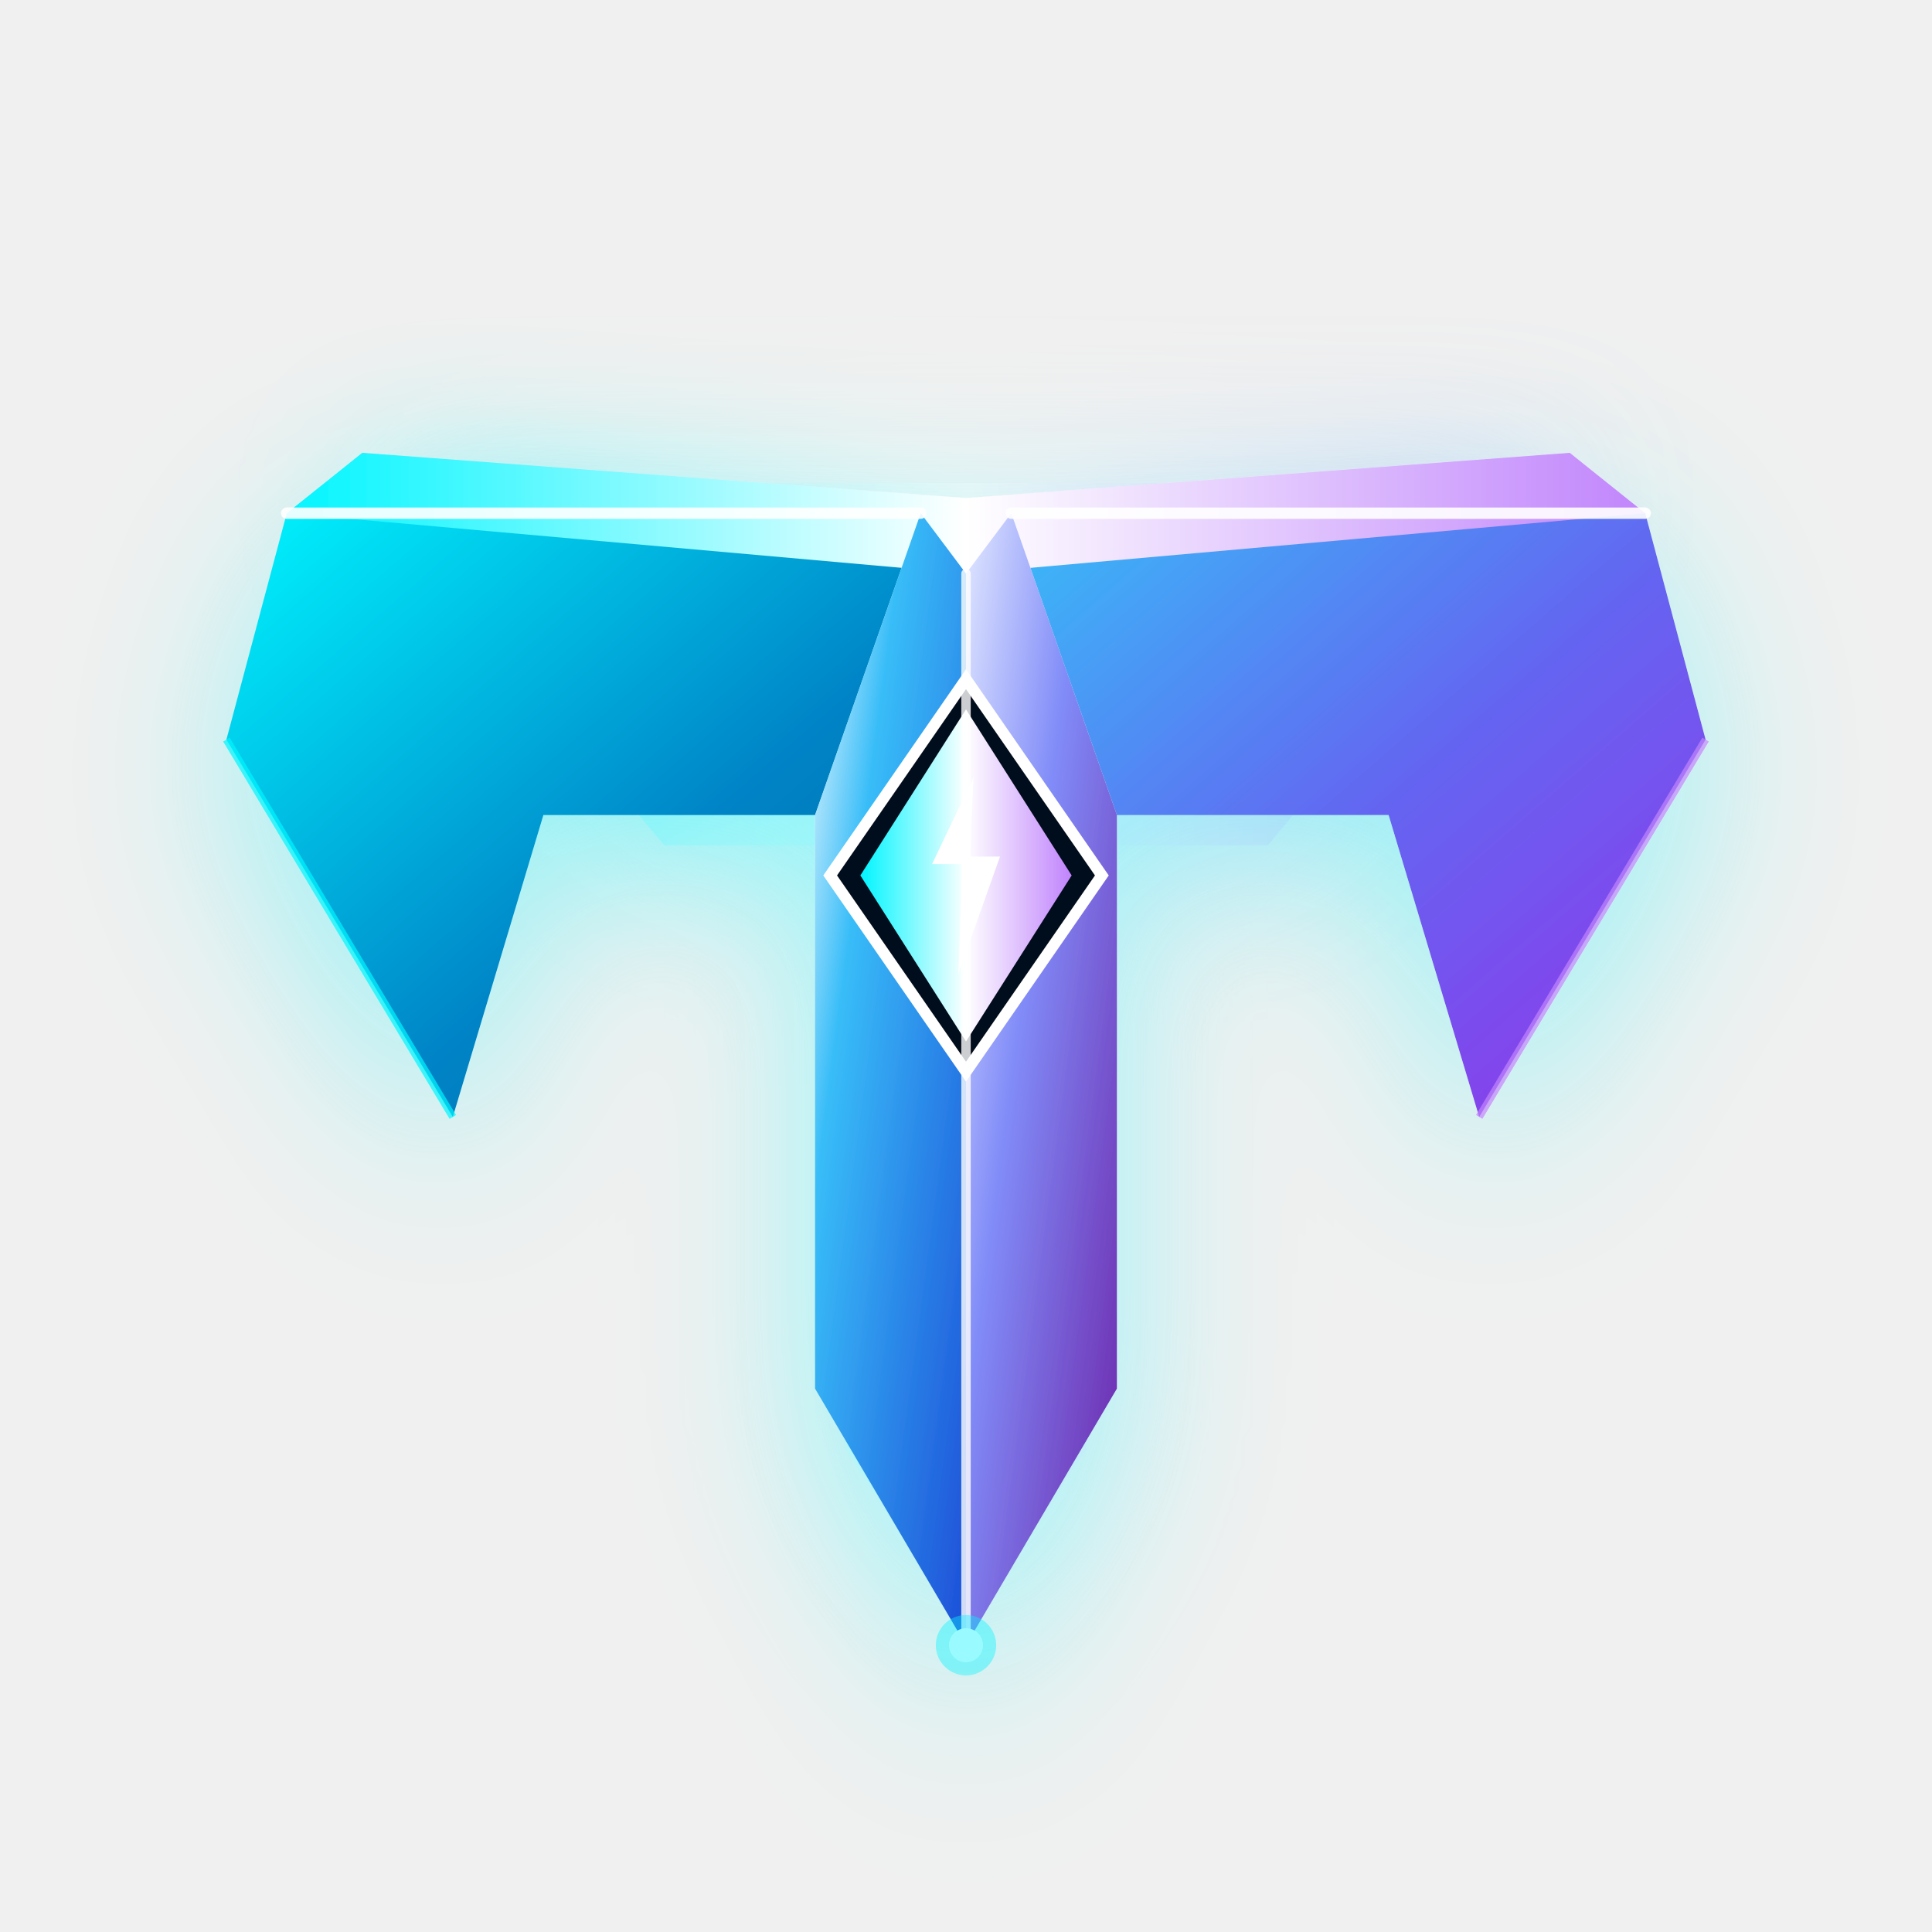
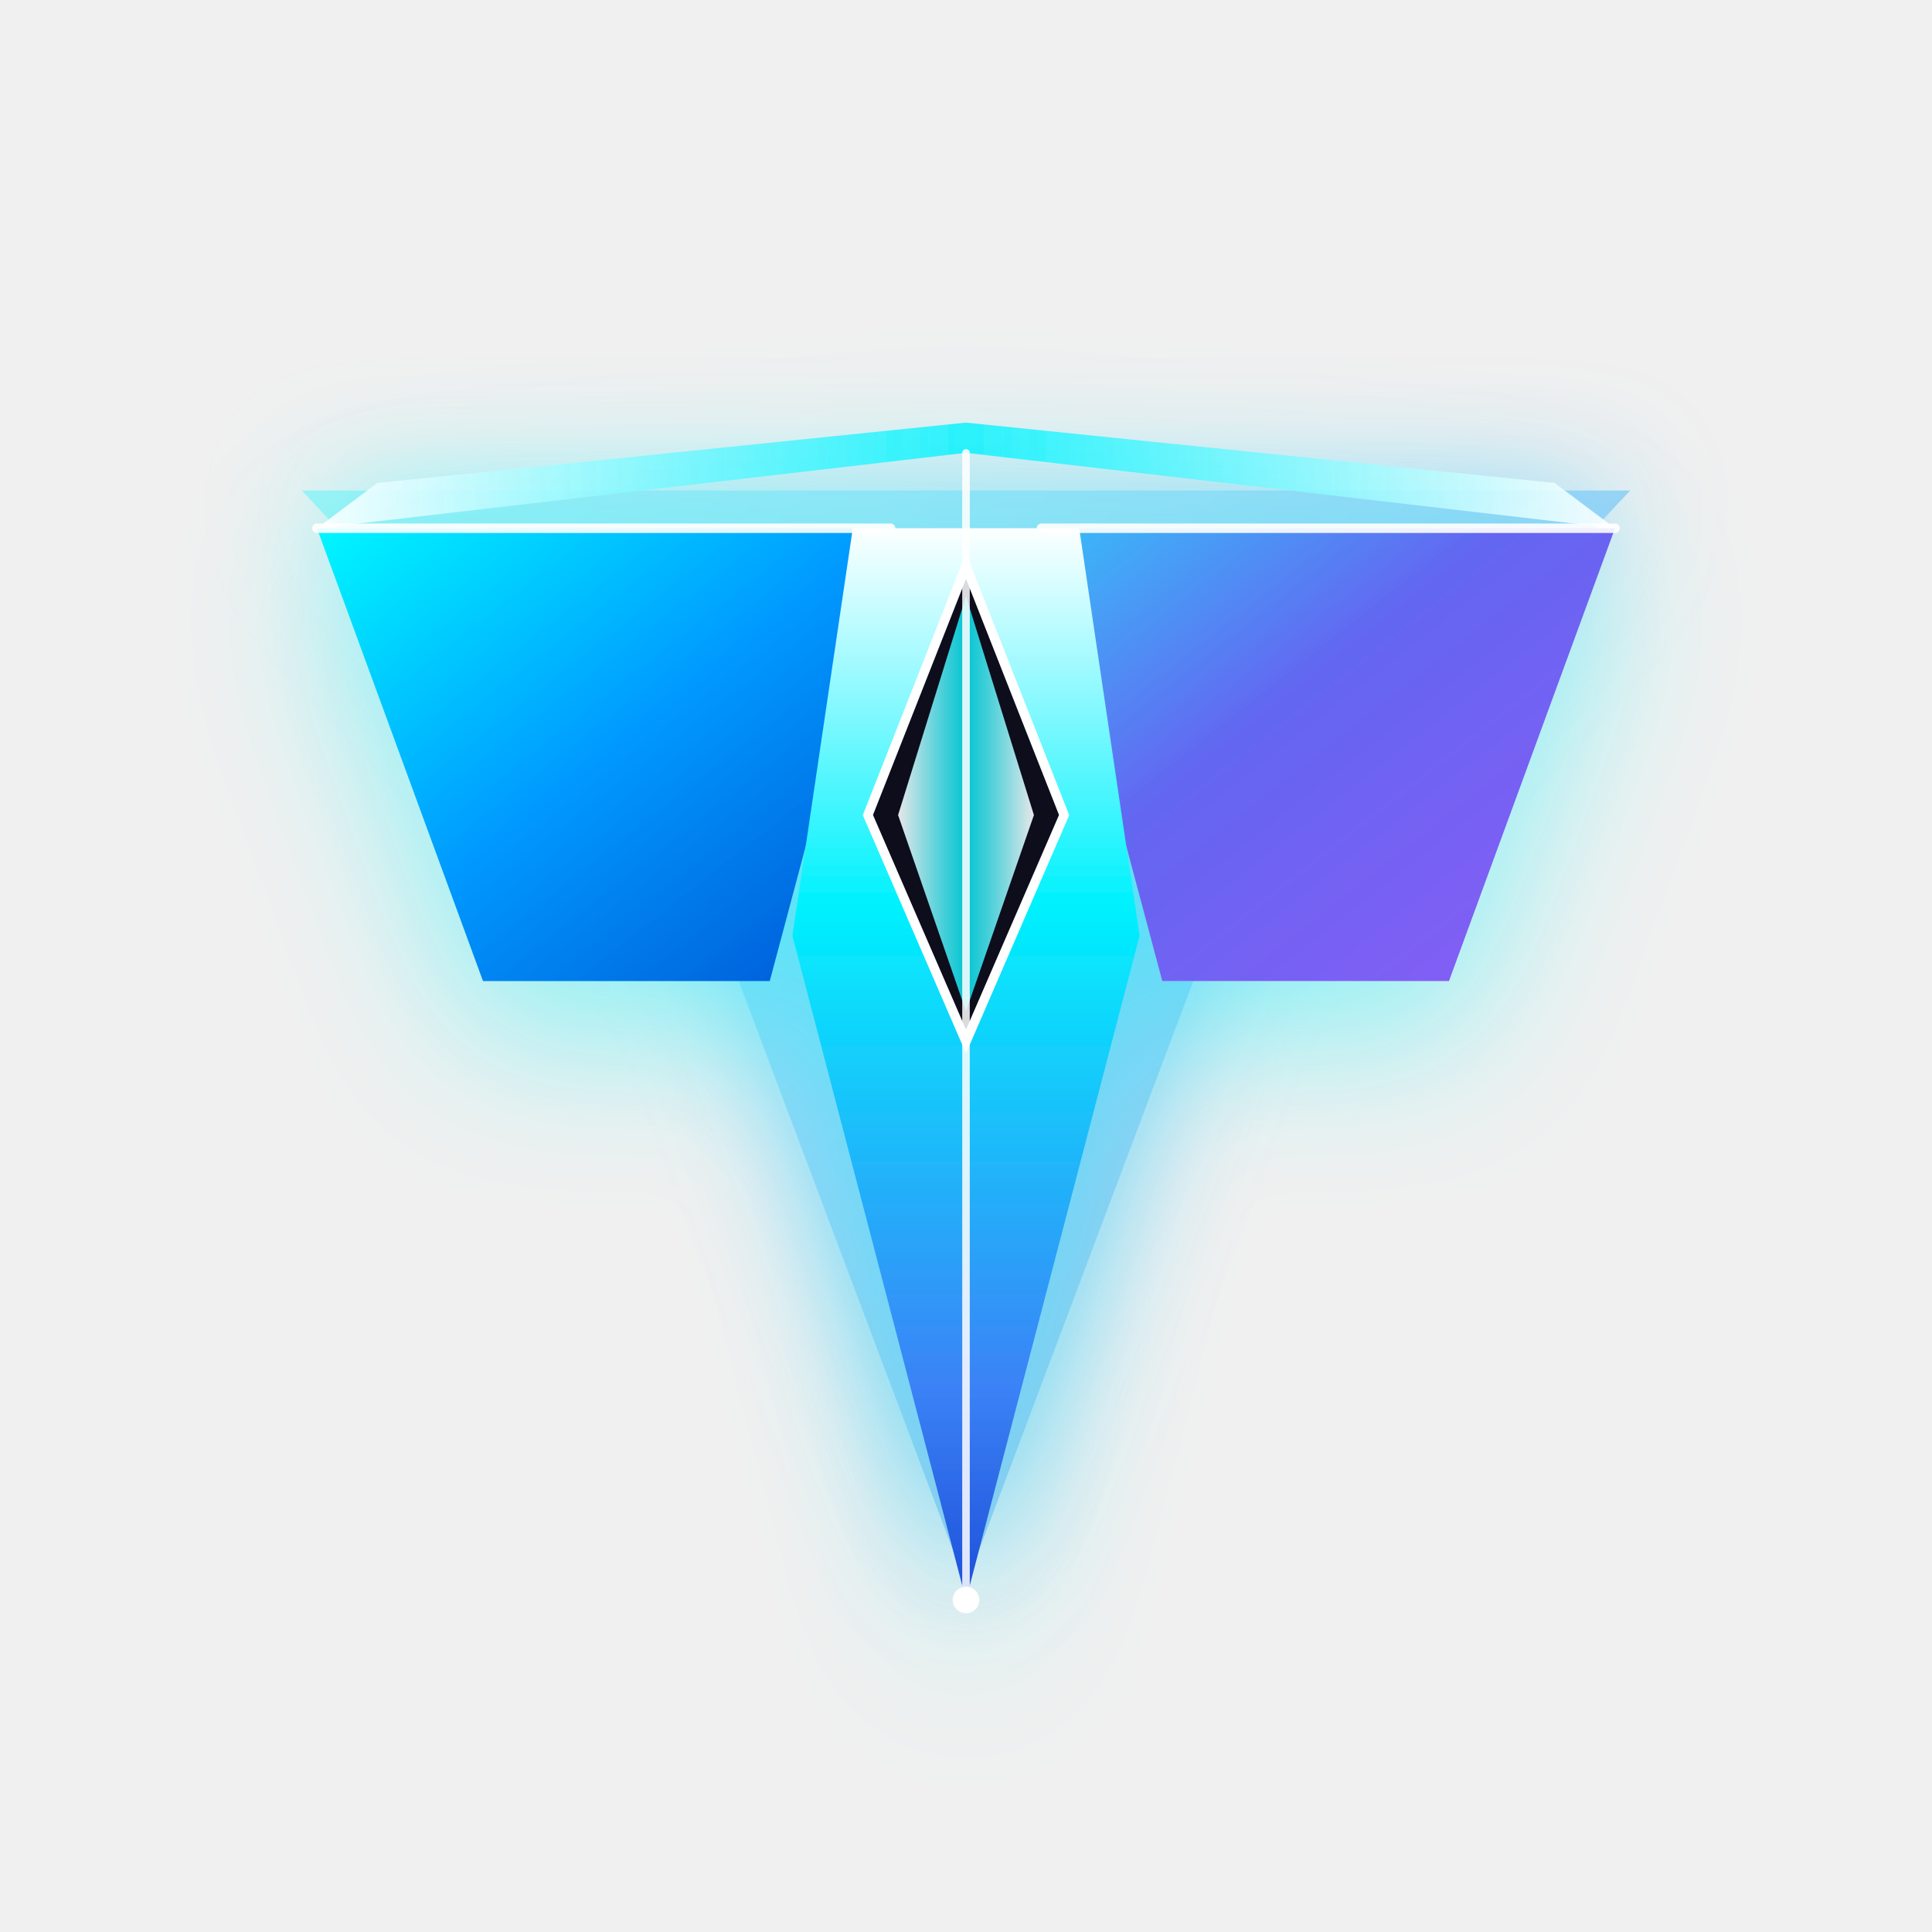
<svg xmlns="http://www.w3.org/2000/svg" viewBox="0 0 512 512" width="512" height="512">
  <defs>
-     <linearGradient id="leftWing" x1="0%" y1="0%" x2="100%" y2="100%">
-       <stop offset="0%" stop-color="#00F5FF" />
-       <stop offset="60%" stop-color="#0284C7" />
-       <stop offset="100%" stop-color="#0369A1" />
+     <linearGradient id="bladeLeft" x1="0%" y1="0%" x2="100%" y2="100%">
+       <stop offset="0%" stop-color="#00F7FF" />
+       <stop offset="50%" stop-color="#0099FF" />
+       <stop offset="100%" stop-color="#0055D4" />
    </linearGradient>
-     <linearGradient id="rightWing" x1="0%" y1="0%" x2="100%" y2="100%">
+     <linearGradient id="bladeRight" x1="0%" y1="0%" x2="100%" y2="100%">
      <stop offset="0%" stop-color="#38BDF8" />
-       <stop offset="50%" stop-color="#6366F1" />
-       <stop offset="100%" stop-color="#9333EA" />
+       <stop offset="40%" stop-color="#6366F1" />
+       <stop offset="100%" stop-color="#8B5CF6" />
    </linearGradient>
-     <linearGradient id="centerPrismLeft" x1="0%" y1="0%" x2="100%" y2="100%">
+     <linearGradient id="coreShard" x1="0%" y1="0%" x2="0%" y2="100%">
      <stop offset="0%" stop-color="#FFFFFF" />
-       <stop offset="30%" stop-color="#38BDF8" />
+       <stop offset="35%" stop-color="#00F2FE" />
+       <stop offset="80%" stop-color="#3B82F6" />
      <stop offset="100%" stop-color="#1D4ED8" />
    </linearGradient>
-     <linearGradient id="centerPrismRight" x1="0%" y1="0%" x2="100%" y2="100%">
-       <stop offset="0%" stop-color="#E0E7FF" />
-       <stop offset="40%" stop-color="#818CF8" />
-       <stop offset="100%" stop-color="#6B21A8" />
+     <linearGradient id="specularRim" x1="0%" y1="0%" x2="100%" y2="0%">
+       <stop offset="0%" stop-color="#FFFFFF" stop-opacity="0.9" />
+       <stop offset="50%" stop-color="#00F2FE" stop-opacity="0.8" />
+       <stop offset="100%" stop-color="#FFFFFF" stop-opacity="0.9" />
    </linearGradient>
-     <linearGradient id="topCrown" x1="0%" y1="0%" x2="100%" y2="0%">
-       <stop offset="0%" stop-color="#00F5FF" />
-       <stop offset="50%" stop-color="#FFFFFF" />
-       <stop offset="100%" stop-color="#C084FC" />
-     </linearGradient>
-     <filter id="luxuryGlow" x="-30%" y="-30%" width="160%" height="160%">
-       <feGaussianBlur stdDeviation="20" result="blur" />
+     <filter id="realGlow" x="-25%" y="-25%" width="150%" height="150%">
+       <feGaussianBlur stdDeviation="16" result="blur" />
      <feMerge>
        <feMergeNode in="blur" />
        <feMergeNode in="SourceGraphic" />
      </feMerge>
    </filter>
-     <filter id="softDrop" x="-20%" y="-20%" width="140%" height="140%">
-       <feDropShadow dx="0" dy="16" stdDeviation="24" flood-color="#00F5FF" flood-opacity="0.35" />
+     <filter id="realShadow" x="-20%" y="-20%" width="140%" height="140%">
+       <feDropShadow dx="0" dy="16" stdDeviation="20" flood-color="#00F2FE" flood-opacity="0.4" />
    </filter>
  </defs>
-   <g filter="url(#luxuryGlow)" opacity="0.4">
-     <path d="M 96 128 L 416 128 L 336 224 L 288 224 L 288 384 L 256 432 L 224 384 L 224 224 L 176 224 Z" fill="url(#topCrown)" />
+   <g filter="url(#realGlow)" opacity="0.35">
+     <path d="M 80 130 L 432 130 L 320 250 L 256 420 L 192 250 Z" fill="url(#bladeLeft)" />
  </g>
-   <g filter="url(#softDrop)">
-     <polygon points="76,136 244,136 216,216 144,216 120,296 60,196" fill="url(#leftWing)" />
-     <polygon points="436,136 268,136 296,216 368,216 392,296 452,196" fill="url(#rightWing)" />
-     <polygon points="76,136 256,152 436,136 416,120 256,132 96,120" fill="url(#topCrown)" />
-     <polygon points="256,152 256,436 216,368 216,216 244,136" fill="url(#centerPrismLeft)" />
-     <polygon points="256,152 256,436 296,368 296,216 268,136" fill="url(#centerPrismRight)" />
-     <polygon points="256,180 292,232 256,284 220,232" fill="#060C1A" stroke="#FFFFFF" stroke-width="3" />
-     <polygon points="256,188 284,232 256,276 228,232" fill="url(#topCrown)" />
-     <path d="M 258 206 L 247 229 L 255 229 L 254 258 L 265 227 L 257 227 Z" fill="#FFFFFF" />
-     <line x1="256" y1="152" x2="256" y2="436" stroke="#FFFFFF" stroke-width="2.5" stroke-linecap="round" opacity="0.8" />
-     <line x1="76" y1="136" x2="244" y2="136" stroke="#FFFFFF" stroke-width="3" stroke-linecap="round" opacity="0.9" />
-     <line x1="436" y1="136" x2="268" y2="136" stroke="#FFFFFF" stroke-width="3" stroke-linecap="round" opacity="0.9" />
-     <line x1="60" y1="196" x2="120" y2="296" stroke="#00F5FF" stroke-width="2" opacity="0.7" />
-     <line x1="452" y1="196" x2="392" y2="296" stroke="#C084FC" stroke-width="2" opacity="0.7" />
-     <circle cx="256" cy="436" r="4.5" fill="#FFFFFF" />
-     <circle cx="256" cy="436" r="8" fill="#00F5FF" opacity="0.4" />
+   <g filter="url(#realShadow)">
+     <path d="M 84 140 L 236 140 L 204 260 L 128 260 L 84 140 Z" fill="url(#bladeLeft)" />
+     <path d="M 428 140 L 276 140 L 308 260 L 384 260 L 428 140 Z" fill="url(#bladeRight)" />
+     <path d="M 226 140 L 286 140 L 302 248 L 256 424 L 210 248 Z" fill="url(#coreShard)" />
+     <path d="M 84 140 L 256 120 L 428 140 L 412 128 L 256 112 L 100 128 Z" fill="url(#specularRim)" />
+     <polygon points="256,150 282,216 256,276 230,216" fill="#080E1E" stroke="#FFFFFF" stroke-width="2.5" />
+     <polygon points="256,158 274,216 256,268 238,216" fill="url(#specularRim)" />
+     <line x1="256" y1="120" x2="256" y2="424" stroke="#FFFFFF" stroke-width="2" stroke-linecap="round" opacity="0.85" />
+     <line x1="84" y1="140" x2="236" y2="140" stroke="#FFFFFF" stroke-width="2.5" stroke-linecap="round" opacity="0.9" />
+     <line x1="276" y1="140" x2="428" y2="140" stroke="#FFFFFF" stroke-width="2.5" stroke-linecap="round" opacity="0.9" />
+     <circle cx="256" cy="424" r="3.5" fill="#FFFFFF" />
  </g>
</svg>
